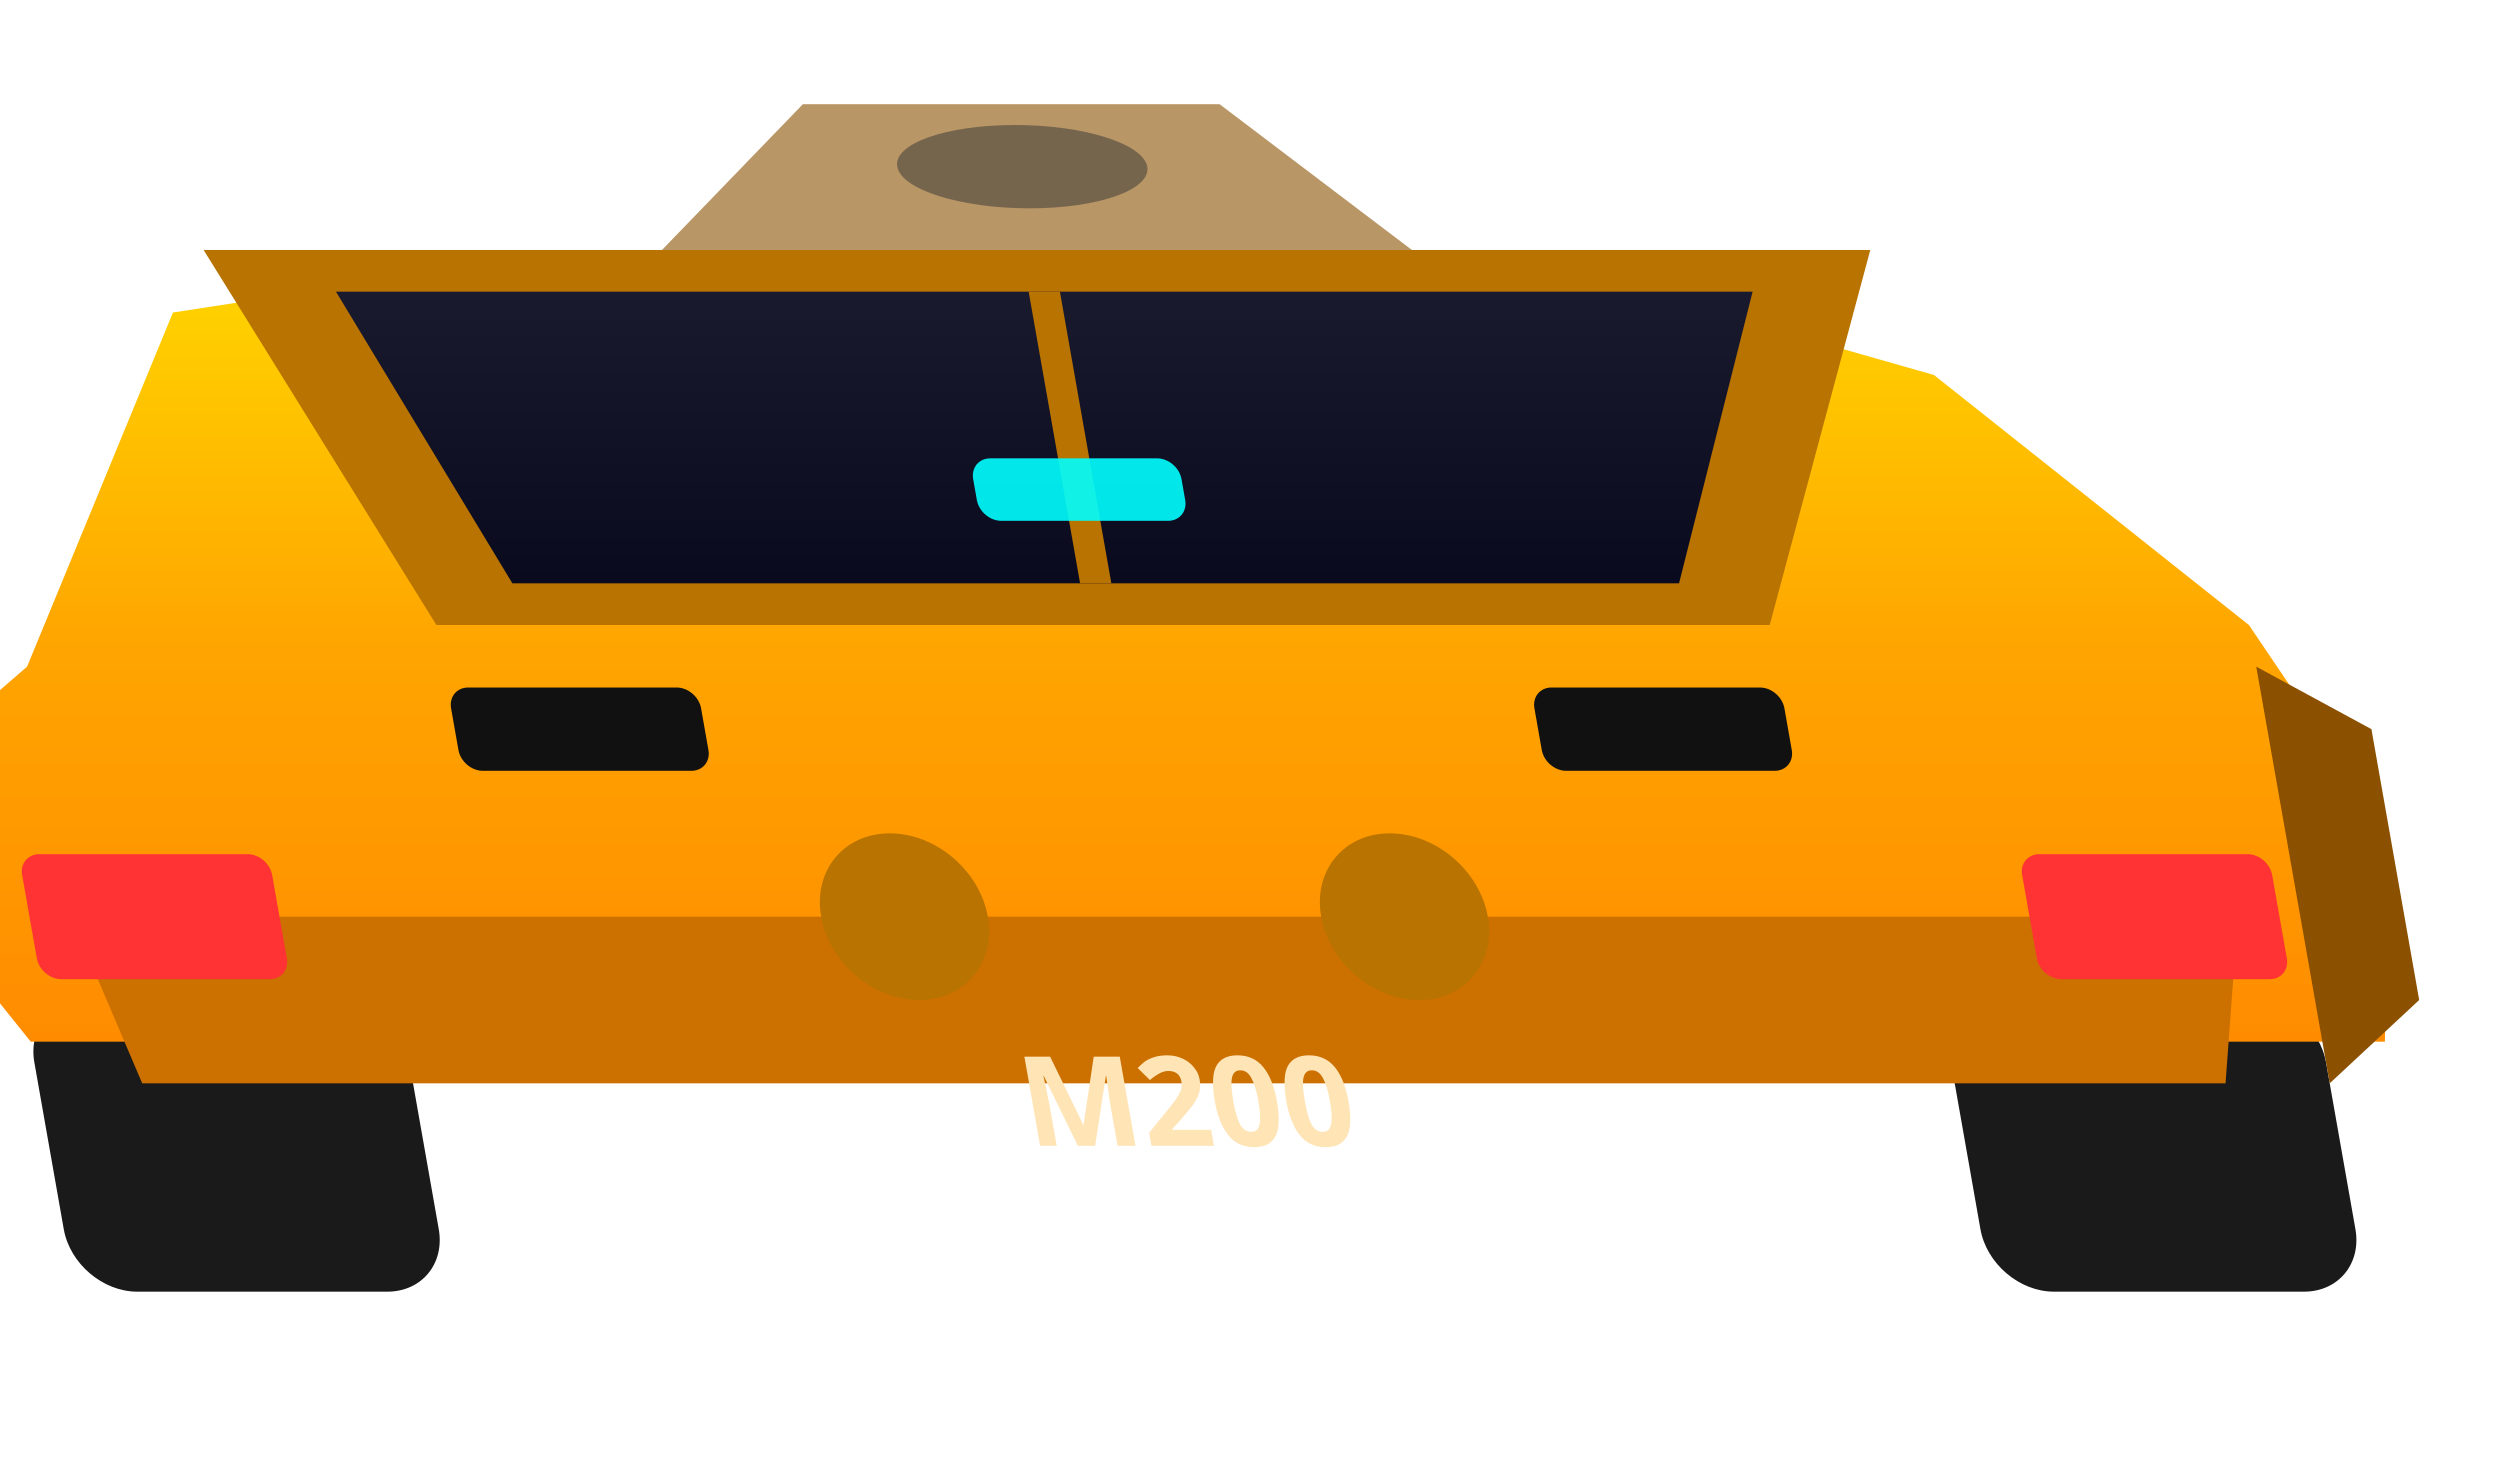
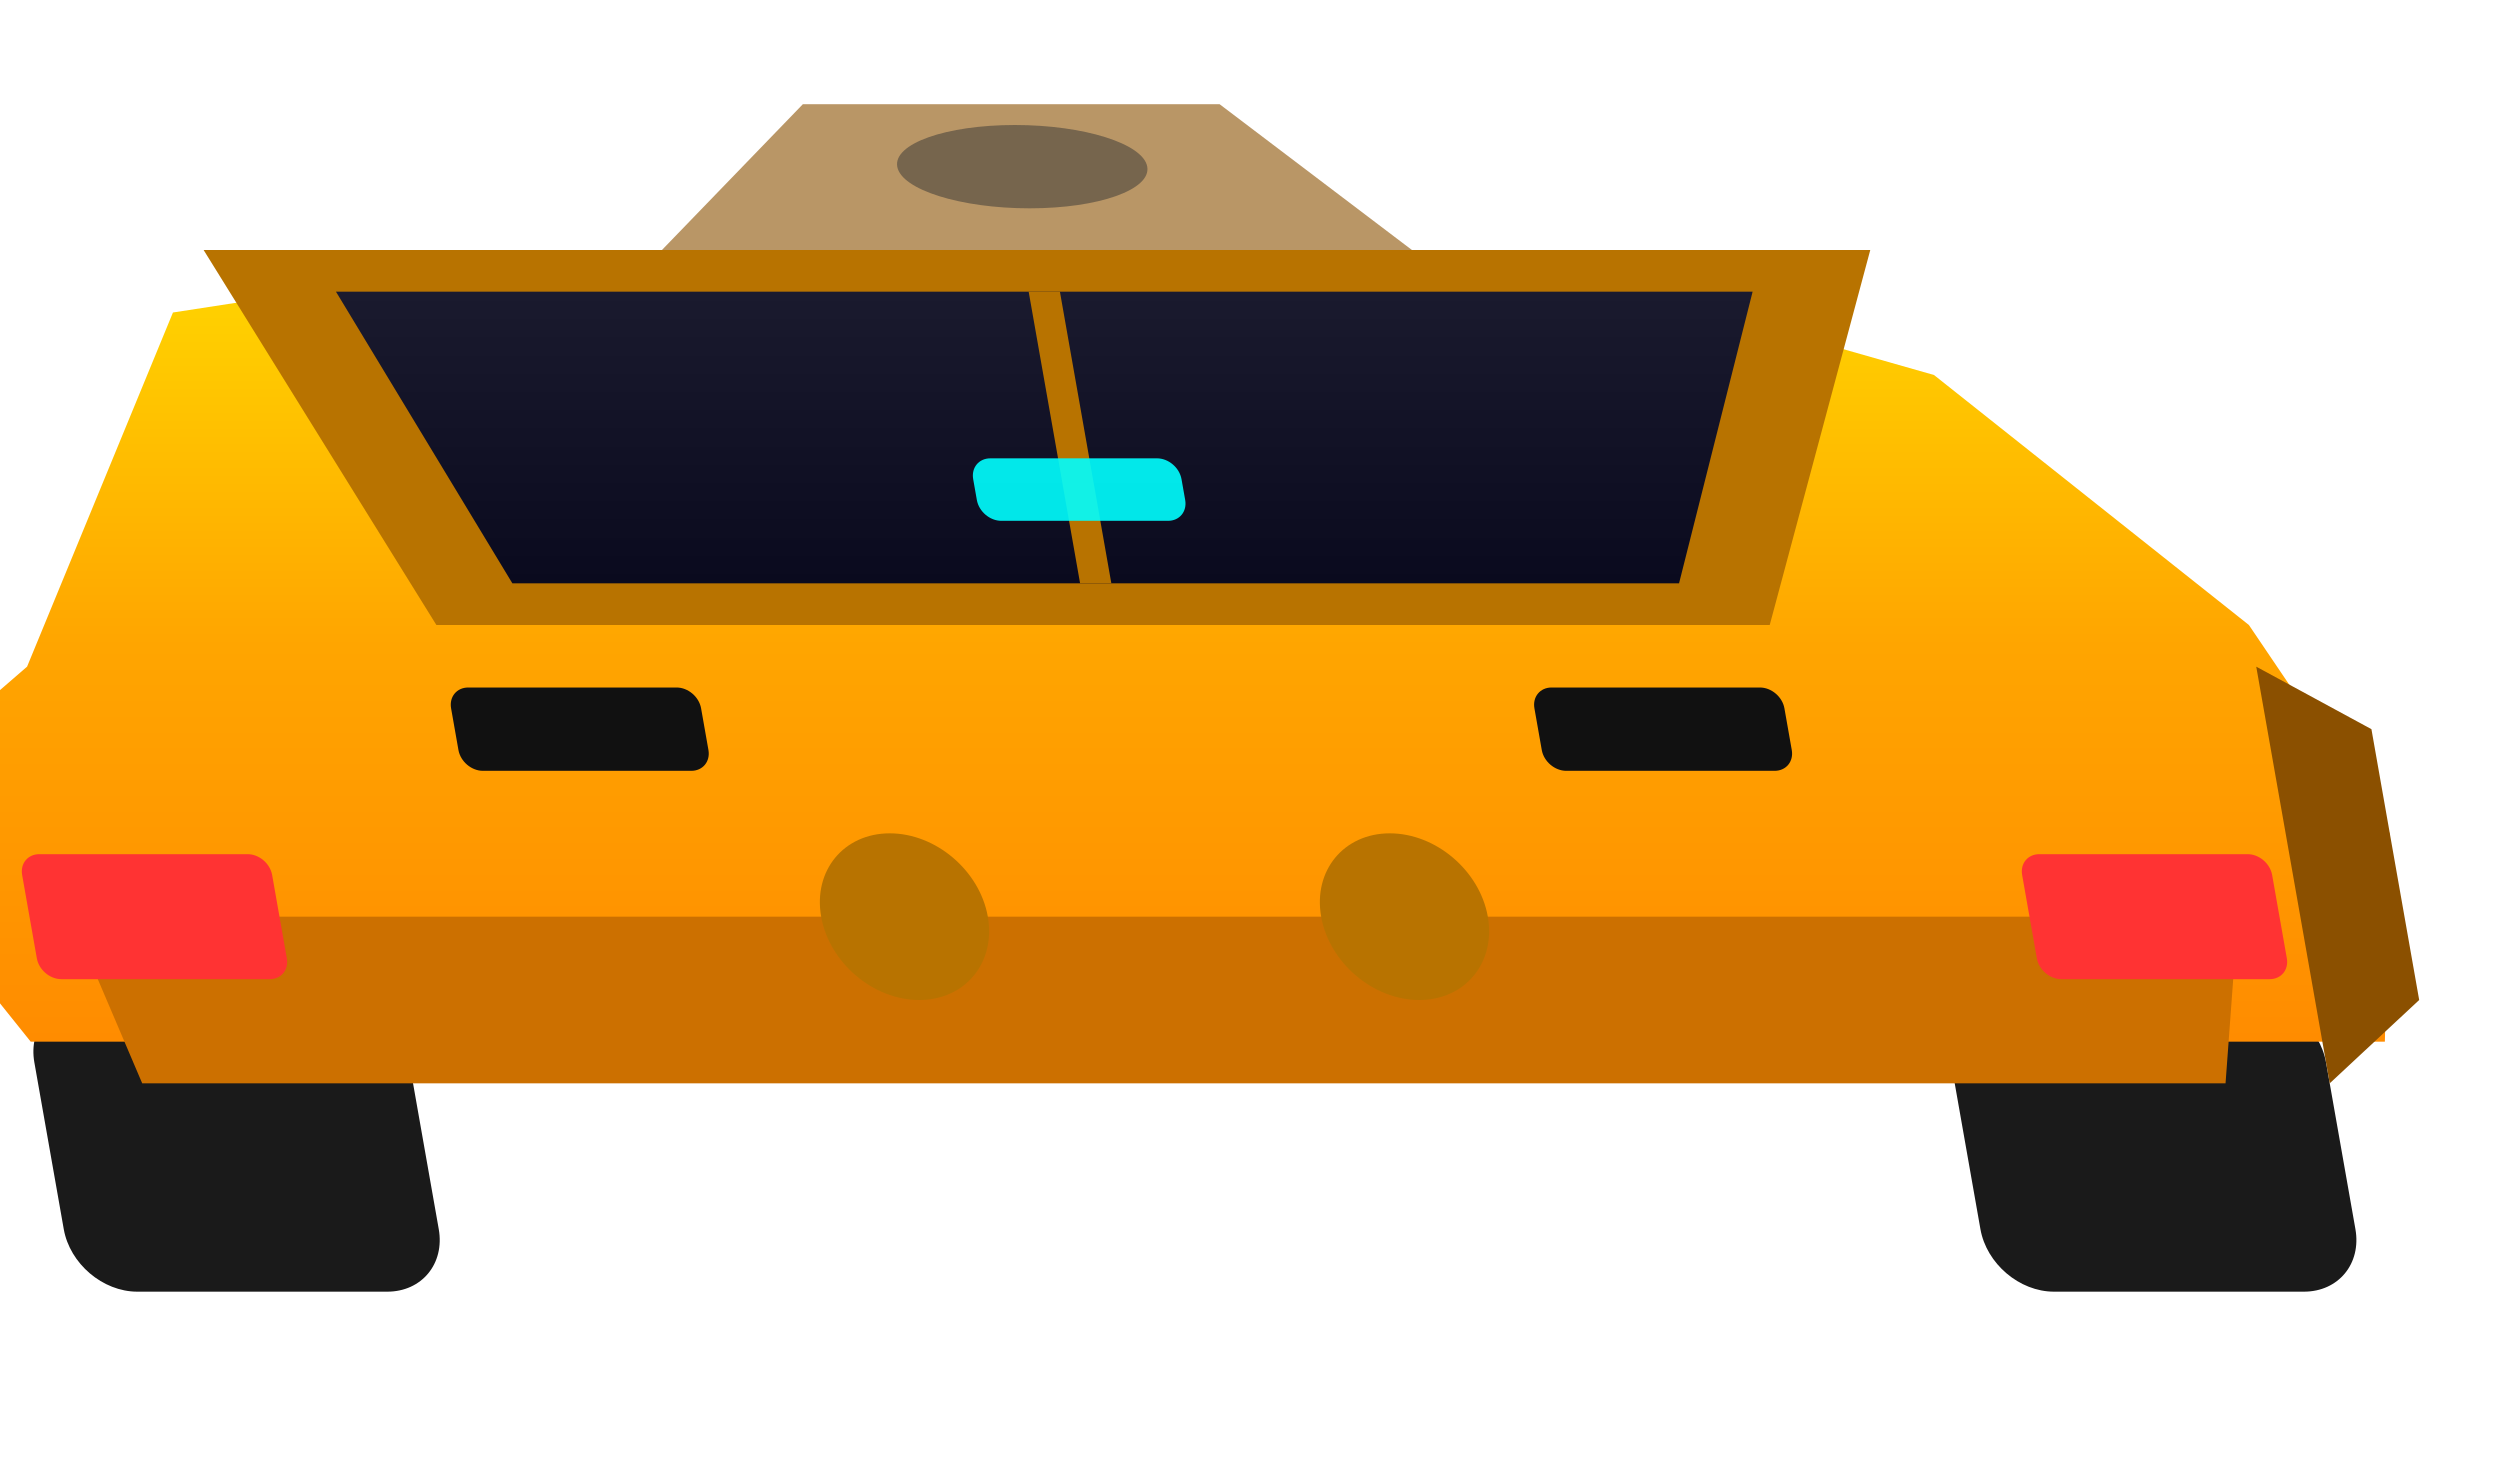
<svg xmlns="http://www.w3.org/2000/svg" viewBox="0 0 120 70">
  <defs>
    <linearGradient id="m200Body" x1="0%" y1="0%" x2="0%" y2="100%">
      <stop offset="0%" style="stop-color:#FFD700" />
      <stop offset="50%" style="stop-color:#FFA500" />
      <stop offset="100%" style="stop-color:#FF8C00" />
    </linearGradient>
    <linearGradient id="m200Window" x1="0%" y1="0%" x2="0%" y2="100%">
      <stop offset="0%" style="stop-color:#1A1A2E" />
      <stop offset="100%" style="stop-color:#0A0A1E" />
    </linearGradient>
    <linearGradient id="m200Accent" x1="0%" y1="0%" x2="100%" y2="0%">
      <stop offset="0%" style="stop-color:#00FFFF" />
      <stop offset="100%" style="stop-color:#FF00FF" />
    </linearGradient>
  </defs>
  <g id="reference-m200-left" transform="translate(60, 70) skewX(10) translate(-60, -70)">
    <rect x="5" y="48" width="18" height="14" rx="3" fill="#1a1a1a" />
    <rect x="97" y="48" width="18" height="14" rx="3" fill="#1a1a1a" />
    <path d="M0 38 L8 32 L18 15 L38 12 L82 12 L102 18 L115 30 L120 40 L118 50 L5 50 L0 42 Z" fill="url(#m200Body)" />
    <path d="M8 44 L112 44 L110 52 L10 52 Z" fill="#CC7000" />
    <rect x="6" y="41" width="12" height="6" rx="1" fill="#ff3333" />
    <rect x="102" y="41" width="12" height="6" rx="1" fill="#ff3333" />
    <rect x="28" y="33" width="12" height="4" rx="1" fill="#111" />
    <rect x="80" y="33" width="12" height="4" rx="1" fill="#111" />
    <path d="M20 12 L100 12 L92 30 L28 30 Z" fill="#B87300" />
    <path d="M26 14 L94 14 L88 28 L32 28 Z" fill="url(#m200Window)" />
    <line x1="60" y1="14" x2="60" y2="28" stroke="#B87300" stroke-width="1.5" />
    <path d="M42 12 L50 5 L70 5 L78 12" fill="#8B5000" opacity="0.6" />
    <ellipse cx="60" cy="8" rx="6" ry="2" fill="#333" opacity="0.5" />
    <line x1="20" y1="30" x2="100" y2="30" stroke="url(#m200Accent)" stroke-width="1.5" opacity="0.6" />
    <circle cx="48" cy="44" r="4" fill="#B87300" />
    <circle cx="72" cy="44" r="4" fill="#B87300" />
    <path d="M115 32 L120 35 L120 48 L115 52 Z" fill="#8B5000" />
    <rect x="55" y="22" width="10" height="3" rx="1" fill="#00FFFF" opacity="0.9" />
-     <text x="60" y="55" font-family="sans-serif" font-size="6" fill="#FFE4B5" text-anchor="middle" font-weight="bold">M200</text>
  </g>
</svg>
